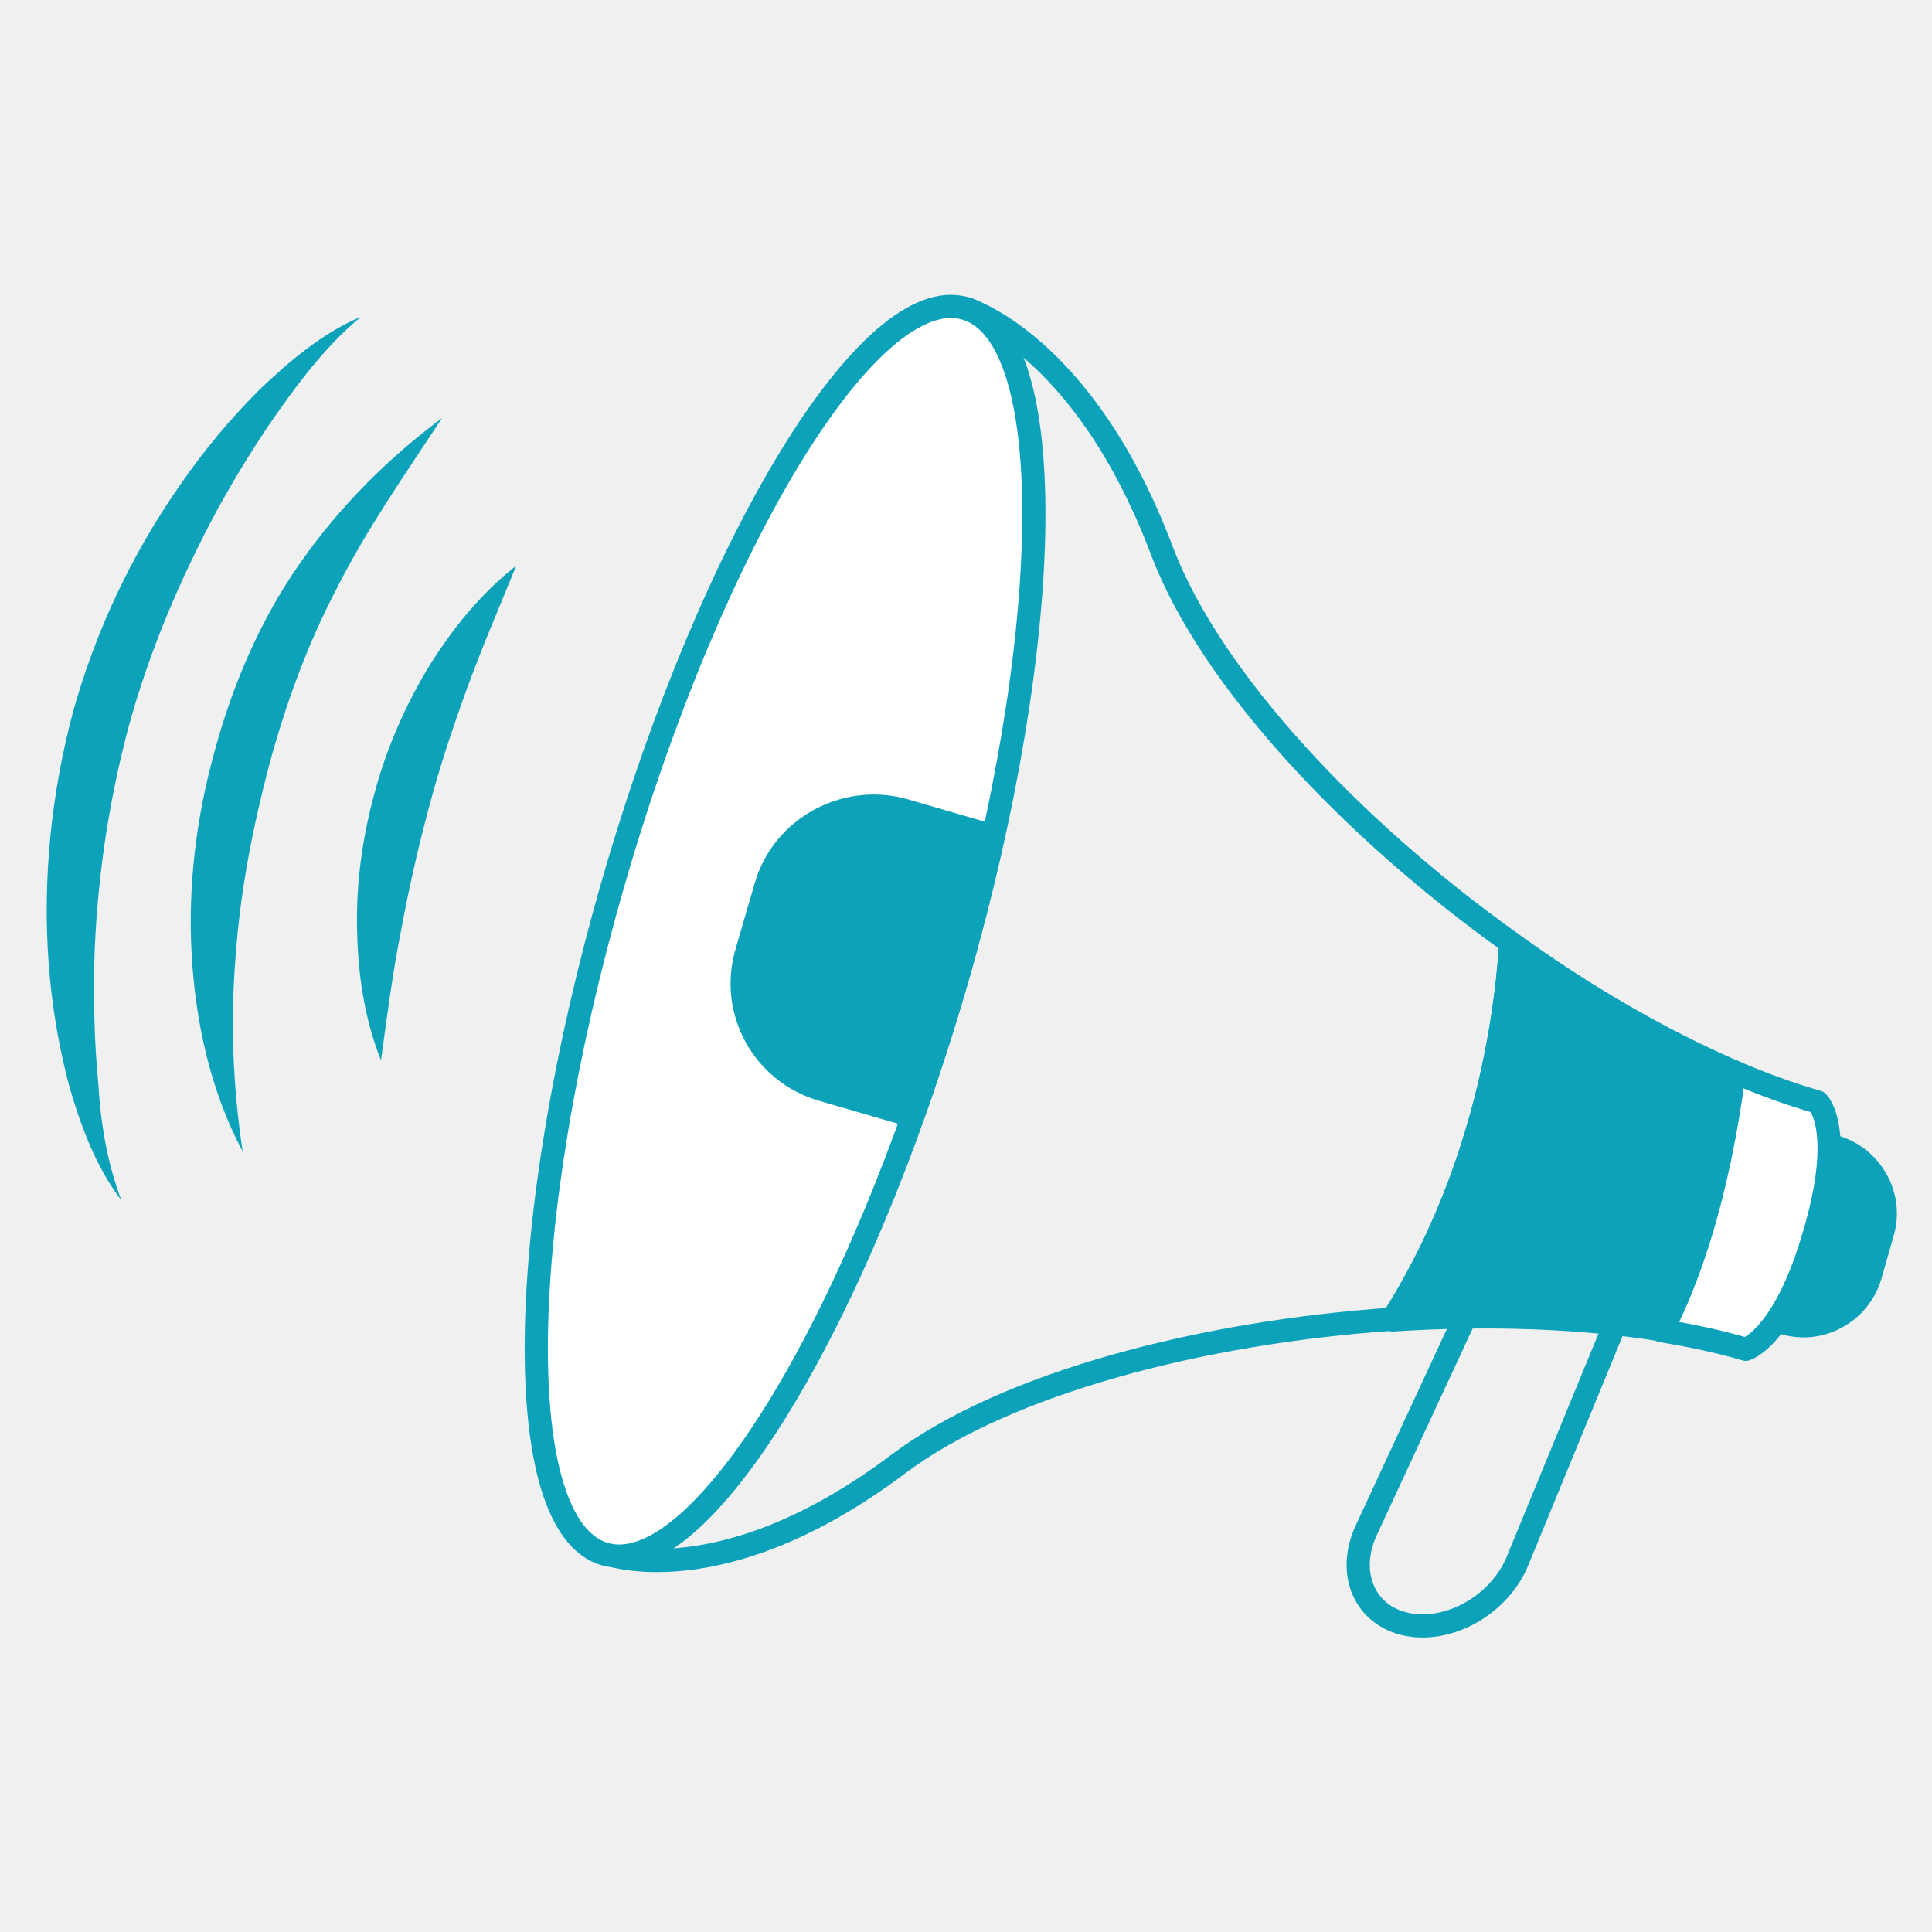
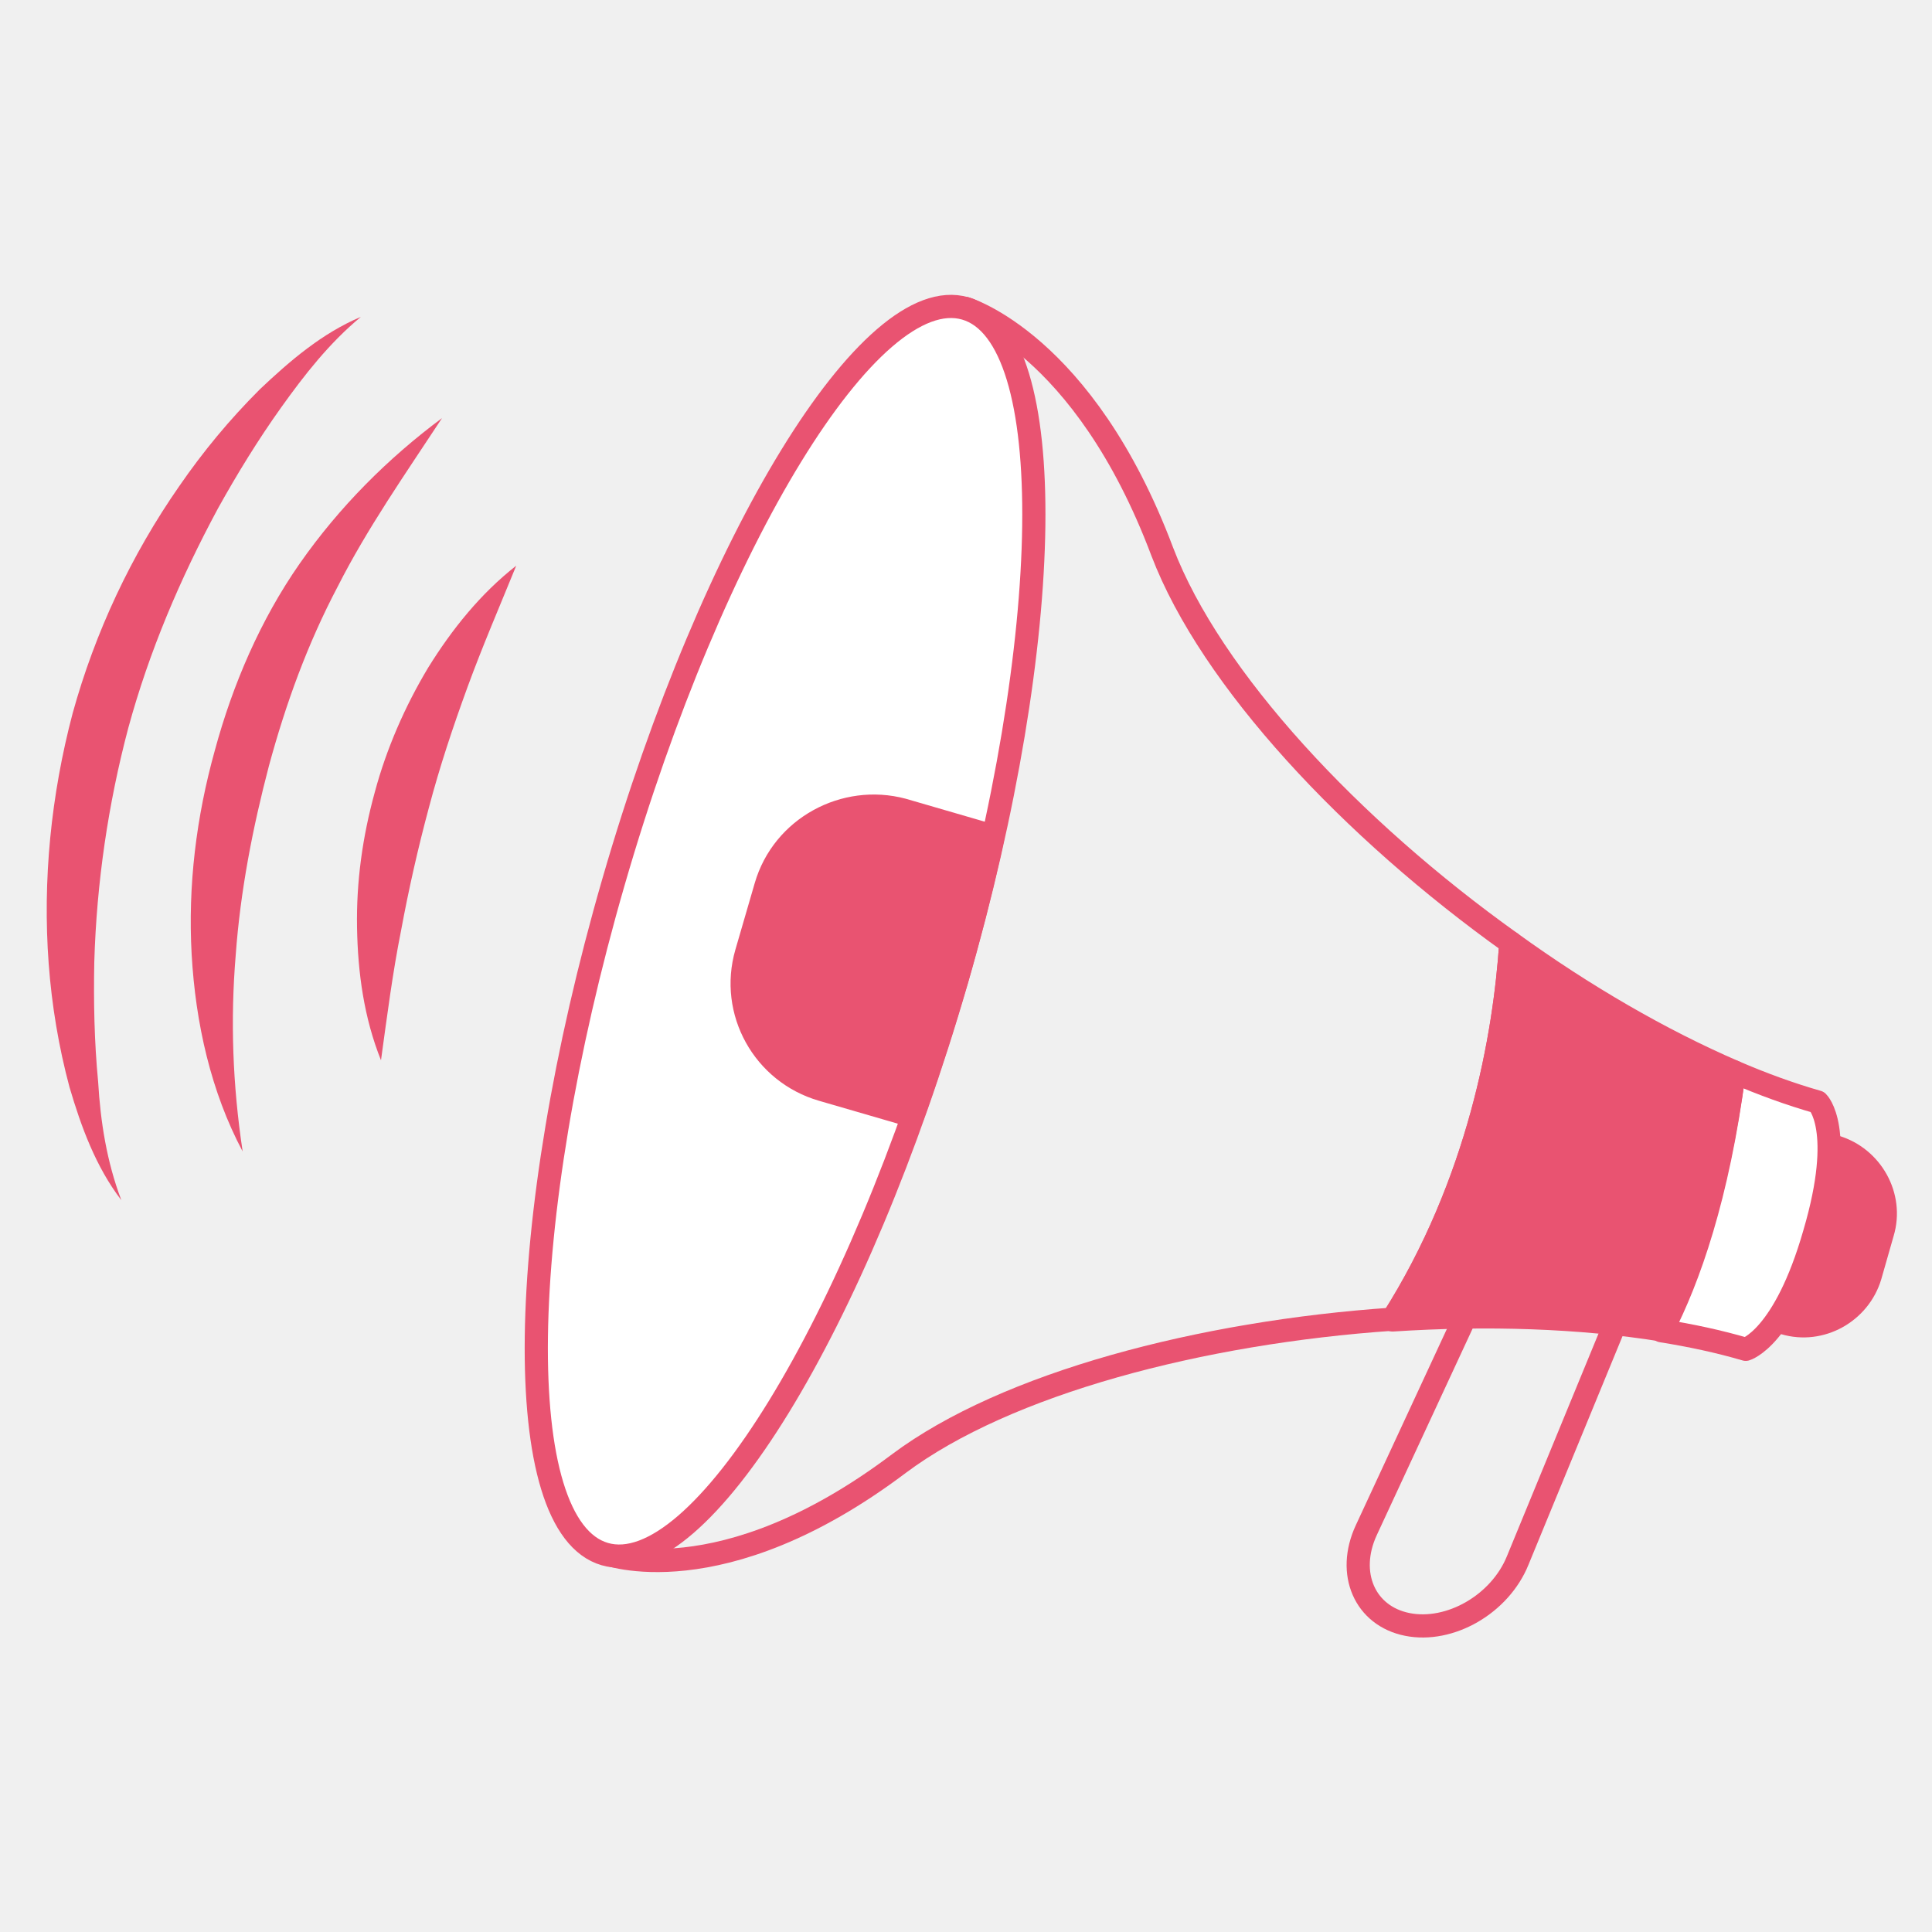
<svg xmlns="http://www.w3.org/2000/svg" version="1.1" id="圖層_1" x="0px" y="0px" viewBox="0 0 250 250" style="enable-background:new 0 0 250 250;" xml:space="preserve">
  <g>
-     <path style="fill:none;stroke:#0CA2B9;stroke-width:3;stroke-linecap:round;stroke-linejoin:round;stroke-miterlimit:10;" d="   M206.4,154.8c-4.8-0.9-10.9,2.9-13.5,8.5L176.8,198c-2.6,5.6-0.2,11.1,5.3,12.2c5.5,1.1,12-2.6,14.3-8.3l14.4-35   C213.3,161.1,211.2,155.7,206.4,154.8z" />
-     <path style="fill:#0CA2B9;stroke:#0CA2B9;stroke-width:3;stroke-linecap:round;stroke-linejoin:round;stroke-miterlimit:10;" d="   M237.5,148.4l-13.5-3.9l-6.6,22.8l13.5,3.9c4.7,1.4,9.7-1.4,11.1-6.1l1.6-5.6C245,154.8,242.2,149.8,237.5,148.4z" />
+     <path style="fill:none;stroke:#E95371;stroke-width:3;stroke-linecap:round;stroke-linejoin:round;stroke-miterlimit:10;" d="   M206.4,154.8c-4.8-0.9-10.9,2.9-13.5,8.5L176.8,198c-2.6,5.6-0.2,11.1,5.3,12.2c5.5,1.1,12-2.6,14.3-8.3l14.4-35   C213.3,161.1,211.2,155.7,206.4,154.8z" />
+     <path style="fill:#E95371;stroke:#E95371;stroke-width:3;stroke-linecap:round;stroke-linejoin:round;stroke-miterlimit:10;" d="   M237.5,148.4l-13.5-3.9l-6.6,22.8l13.5,3.9c4.7,1.4,9.7-1.4,11.1-6.1l1.6-5.6C245,154.8,242.2,149.8,237.5,148.4z" />
    <g>
-       <path style="fill:none;stroke:#0CA2B9;stroke-width:3;stroke-linecap:round;stroke-linejoin:round;stroke-miterlimit:10;" d="    M195.5,122c-20.6-14.7-38.8-34.1-45.1-50.6c-10.2-27.1-25.5-31.5-25.5-31.5L78.3,201c0,0,14.9,5.8,38-11.6    c13.9-10.4,39.1-17,63.9-18.7C191.4,153.1,194.7,134.1,195.5,122z" />
-       <path style="fill:#FFFFFF;stroke:#0CA2B9;stroke-width:3;stroke-linecap:round;stroke-linejoin:round;stroke-miterlimit:10;" d="    M235.2,142.6c-3.5-1-7.1-2.3-10.8-3.9c-2.2,16.2-6,26.8-9.4,33.5c3.8,0.6,7.5,1.4,10.9,2.4c0,0,5-1.4,8.9-15    C238.8,146,235.2,142.6,235.2,142.6z" />
-       <path style="fill:#0CA2B9;stroke:#0CA2B9;stroke-width:3;stroke-linecap:round;stroke-linejoin:round;stroke-miterlimit:10;" d="    M224.4,138.7c-9.5-4.1-19.5-9.9-28.9-16.7c-0.8,12.1-4.1,31-15.3,48.8c12.2-0.8,24.3-0.4,34.9,1.3    C218.5,165.5,222.3,154.9,224.4,138.7z" />
+       <path style="fill:none;stroke:#E95371;stroke-width:3;stroke-linecap:round;stroke-linejoin:round;stroke-miterlimit:10;" d="    M195.5,122c-20.6-14.7-38.8-34.1-45.1-50.6c-10.2-27.1-25.5-31.5-25.5-31.5L78.3,201c0,0,14.9,5.8,38-11.6    c13.9-10.4,39.1-17,63.9-18.7C191.4,153.1,194.7,134.1,195.5,122z" />
+       <path style="fill:#FFFFFF;stroke:#E95371;stroke-width:3;stroke-linecap:round;stroke-linejoin:round;stroke-miterlimit:10;" d="    M235.2,142.6c-3.5-1-7.1-2.3-10.8-3.9c-2.2,16.2-6,26.8-9.4,33.5c3.8,0.6,7.5,1.4,10.9,2.4c0,0,5-1.4,8.9-15    C238.8,146,235.2,142.6,235.2,142.6z" />
+       <path style="fill:#E95371;stroke:#E95371;stroke-width:3;stroke-linecap:round;stroke-linejoin:round;stroke-miterlimit:10;" d="    M224.4,138.7c-9.5-4.1-19.5-9.9-28.9-16.7c-0.8,12.1-4.1,31-15.3,48.8c12.2-0.8,24.3-0.4,34.9,1.3    C218.5,165.5,222.3,154.9,224.4,138.7z" />
    </g>
-     <ellipse transform="matrix(0.9606 0.278 -0.278 0.9606 37.4899 -23.4911)" style="fill:#FFFFFF;stroke:#0CA2B9;stroke-width:3;stroke-linecap:round;stroke-linejoin:round;stroke-miterlimit:10;" cx="101.6" cy="120.5" rx="23.1" ry="83.9" />
-     <path style="fill:#0CA2B9;stroke:#0CA2B9;stroke-width:3;stroke-linecap:round;stroke-linejoin:round;stroke-miterlimit:10;" d="   M99.1,114.7l-2.5,8.6c-2.2,7.6,2.2,15.5,9.8,17.7l11.7,3.4c2-5.6,3.9-11.5,5.7-17.6c1.8-6.3,3.4-12.5,4.7-18.6l-11.7-3.4   C109.3,102.8,101.3,107.1,99.1,114.7z" />
+     <ellipse transform="matrix(0.9606 0.278 -0.278 0.9606 37.4899 -23.4911)" style="fill:#FFFFFF;stroke:#E95371;stroke-width:3;stroke-linecap:round;stroke-linejoin:round;stroke-miterlimit:10;" cx="101.6" cy="120.5" rx="23.1" ry="83.9" />
+     <path style="fill:#E95371;stroke:#E95371;stroke-width:3;stroke-linecap:round;stroke-linejoin:round;stroke-miterlimit:10;" d="   M99.1,114.7l-2.5,8.6c-2.2,7.6,2.2,15.5,9.8,17.7l11.7,3.4c2-5.6,3.9-11.5,5.7-17.6c1.8-6.3,3.4-12.5,4.7-18.6l-11.7-3.4   C109.3,102.8,101.3,107.1,99.1,114.7z" />
    <g>
-       <path style="fill:#0CA2B9;" d="M31.4,149c-4.1-7.7-6.1-16.6-6.6-25.5c-0.5-8.9,0.6-17.8,3-26.4c2.3-8.5,5.9-16.9,11-24.2    c5.1-7.3,11.4-13.6,18.4-18.8c-4.8,7.3-9.7,14.3-13.5,21.8c-3.9,7.4-6.7,15.1-8.9,23.2c-2.1,8-3.7,16.2-4.3,24.5    C29.8,132,30.1,140.4,31.4,149z" />
-       <path style="fill:#0CA2B9;" d="M15.7,155.3c-3.3-4.3-5.2-9.5-6.7-14.6c-1.4-5.2-2.3-10.6-2.7-16c-0.8-10.8,0.3-21.8,3.1-32.4    c2.9-10.5,7.6-20.5,13.8-29.4c3.1-4.5,6.5-8.6,10.4-12.5c3.9-3.7,8.1-7.3,13.1-9.4c-4.1,3.4-7.3,7.5-10.3,11.7    c-3,4.2-5.7,8.6-8.2,13.1c-4.9,9.1-8.9,18.5-11.6,28.4c-2.6,9.8-4.1,20-4.4,30.3c-0.1,5.1,0,10.3,0.5,15.5    C13,145.1,13.8,150.3,15.7,155.3z" />
-       <path style="fill:#0CA2B9;" d="M49.3,137.2c-2.2-5.5-3-11.3-3.1-17.2c-0.1-5.9,0.7-11.7,2.3-17.5c1.5-5.6,3.9-11.1,6.9-16.1    c3.1-5,6.8-9.6,11.4-13.2c-2.2,5.4-4.4,10.5-6.3,15.7c-1.9,5.2-3.6,10.3-5,15.6c-1.4,5.2-2.6,10.5-3.6,15.9    C50.8,125.9,50.1,131.4,49.3,137.2z" />
+       <path style="fill:#E95371;" d="M31.4,149c-4.1-7.7-6.1-16.6-6.6-25.5c-0.5-8.9,0.6-17.8,3-26.4c2.3-8.5,5.9-16.9,11-24.2    c5.1-7.3,11.4-13.6,18.4-18.8c-4.8,7.3-9.7,14.3-13.5,21.8c-3.9,7.4-6.7,15.1-8.9,23.2c-2.1,8-3.7,16.2-4.3,24.5    C29.8,132,30.1,140.4,31.4,149z" />
+       <path style="fill:#E95371;" d="M15.7,155.3c-3.3-4.3-5.2-9.5-6.7-14.6c-1.4-5.2-2.3-10.6-2.7-16c-0.8-10.8,0.3-21.8,3.1-32.4    c2.9-10.5,7.6-20.5,13.8-29.4c3.1-4.5,6.5-8.6,10.4-12.5c3.9-3.7,8.1-7.3,13.1-9.4c-4.1,3.4-7.3,7.5-10.3,11.7    c-3,4.2-5.7,8.6-8.2,13.1c-4.9,9.1-8.9,18.5-11.6,28.4c-2.6,9.8-4.1,20-4.4,30.3c-0.1,5.1,0,10.3,0.5,15.5    C13,145.1,13.8,150.3,15.7,155.3z" />
+       <path style="fill:#E95371;" d="M49.3,137.2c-2.2-5.5-3-11.3-3.1-17.2c-0.1-5.9,0.7-11.7,2.3-17.5c1.5-5.6,3.9-11.1,6.9-16.1    c3.1-5,6.8-9.6,11.4-13.2c-2.2,5.4-4.4,10.5-6.3,15.7c-1.9,5.2-3.6,10.3-5,15.6c-1.4,5.2-2.6,10.5-3.6,15.9    C50.8,125.9,50.1,131.4,49.3,137.2z" />
    </g>
  </g>
</svg>
